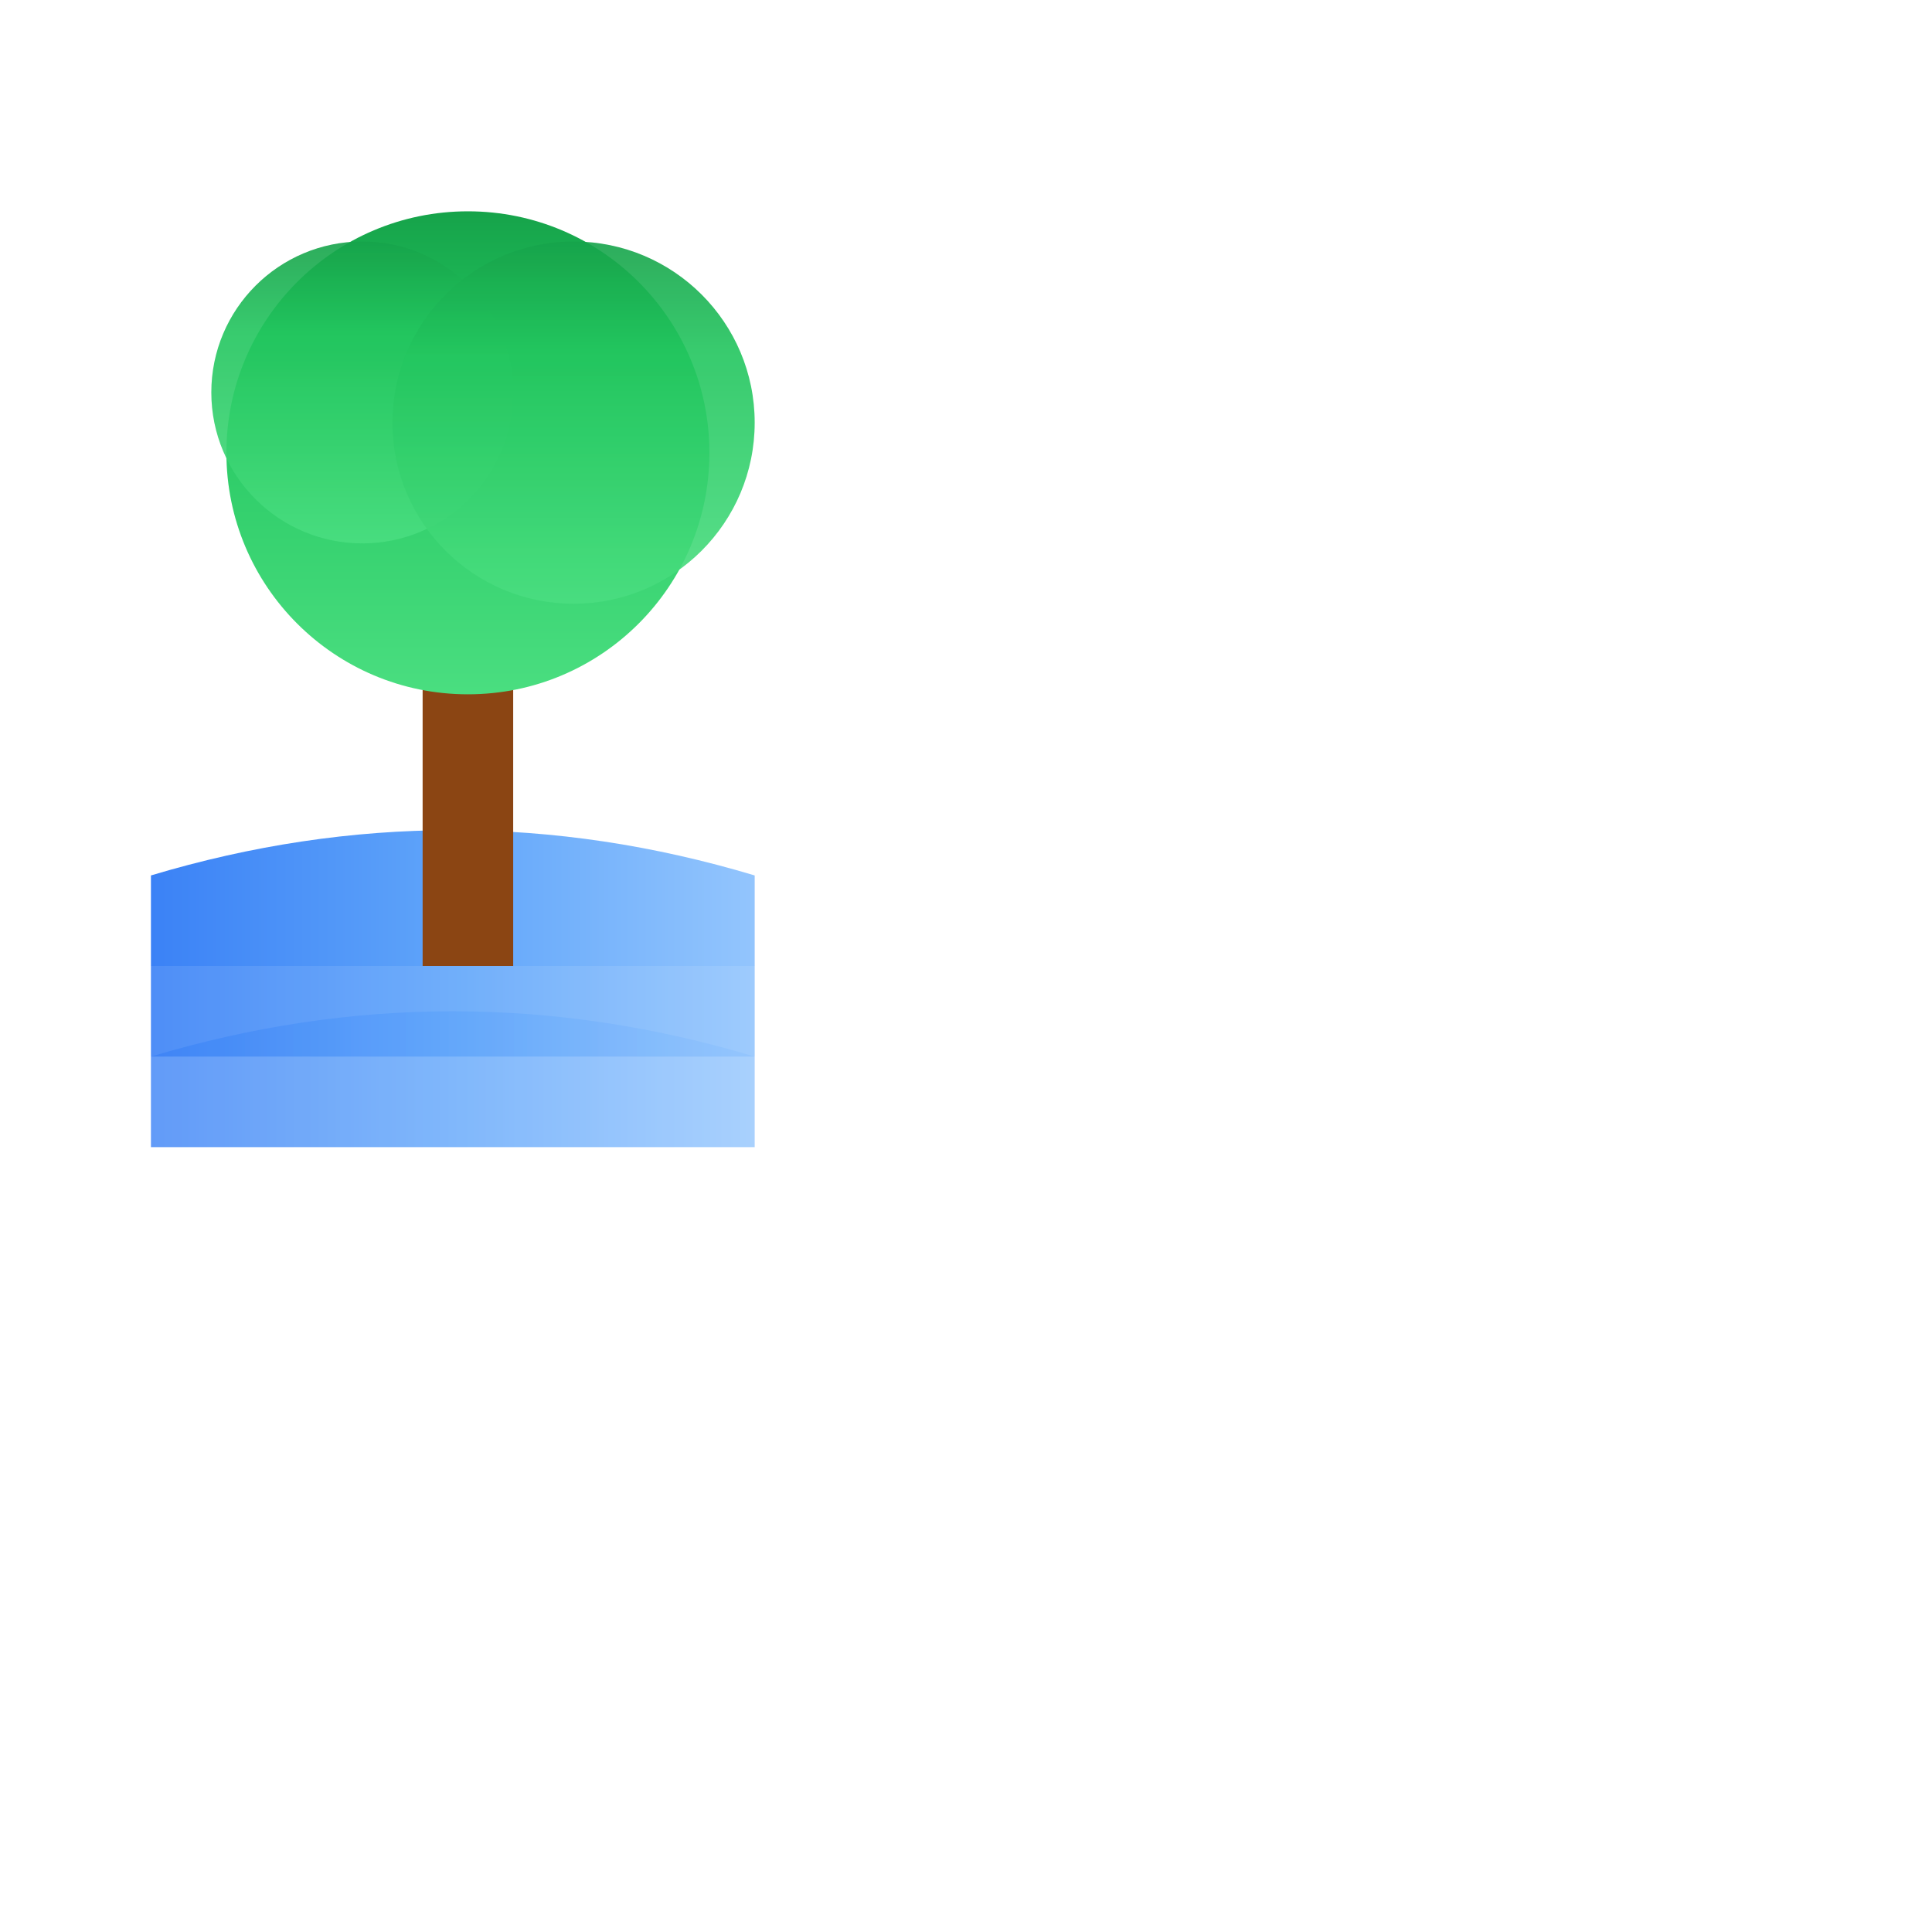
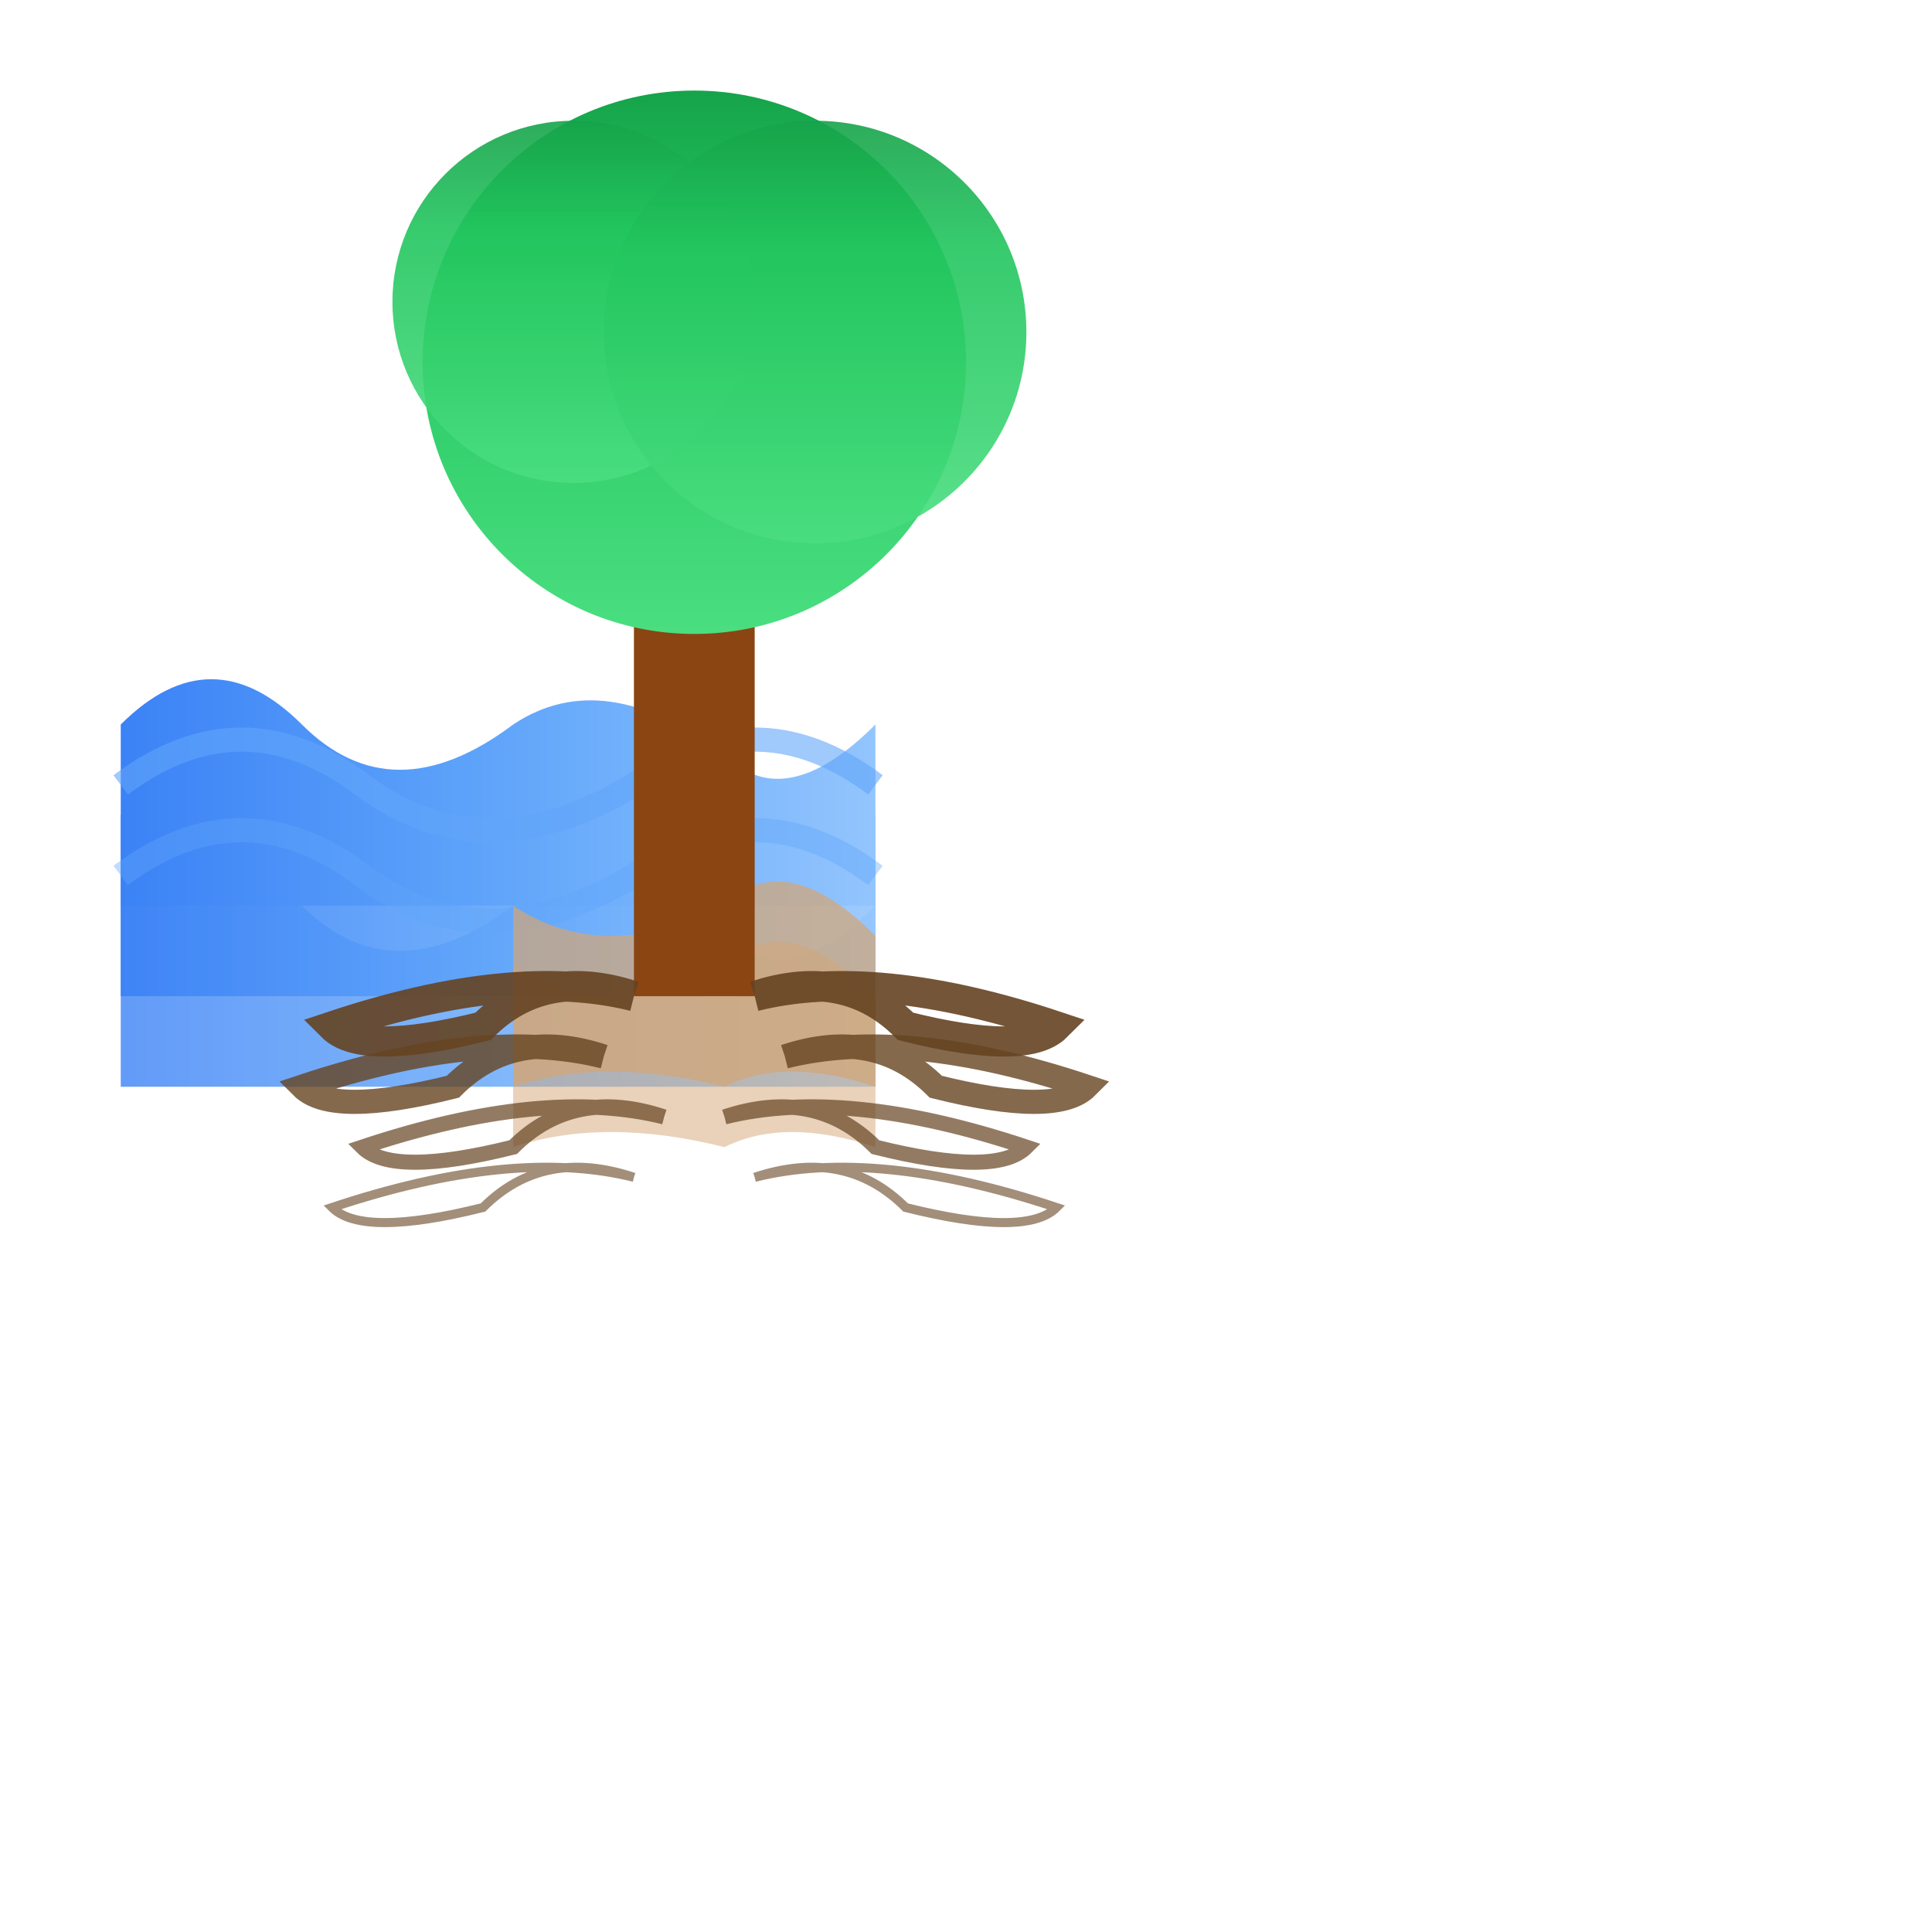
<svg xmlns="http://www.w3.org/2000/svg" viewBox="0 0 64 64">
  <defs>
    <linearGradient id="iconWaterGradient" x1="0%" y1="0%" x2="100%" y2="0%">
      <stop offset="0%" style="stop-color:#3B82F6;stop-opacity:1" />
      <stop offset="50%" style="stop-color:#60A5FA;stop-opacity:1" />
      <stop offset="100%" style="stop-color:#93C5FD;stop-opacity:1" />
    </linearGradient>
    <linearGradient id="iconTreeGradient" x1="0%" y1="0%" x2="0%" y2="100%">
      <stop offset="0%" style="stop-color:#16A34A;stop-opacity:1" />
      <stop offset="30%" style="stop-color:#22C55E;stop-opacity:1" />
      <stop offset="100%" style="stop-color:#4ADE80;stop-opacity:1" />
    </linearGradient>
  </defs>
-   <path d="M5,35 L5,38 L25,38 L25,35 Q15,32 5,35 Z" fill="url(#iconWaterGradient)" opacity="0.8" />
-   <path d="M5,32 L5,35 L25,35 L25,32 Q15,29 5,32 Z" fill="url(#iconWaterGradient)" opacity="0.9" />
-   <path d="M5,29 L5,32 L25,32 L25,29 Q15,26 5,29 Z" fill="url(#iconWaterGradient)" opacity="1" />
-   <rect x="14" y="22" width="3" height="10" fill="#8B4513" />
-   <circle cx="15.5" cy="15" r="8" fill="url(#iconTreeGradient)" />
-   <circle cx="12" cy="13" r="5" fill="url(#iconTreeGradient)" opacity="0.9" />
-   <circle cx="19" cy="14" r="6" fill="url(#iconTreeGradient)" opacity="0.9" />
+   <path d="M4,30 Q7,27 10,30 Q13,33 17,30 Q20,28 24,31 Q26,33 29,30 L29,36 L4,36 Z" fill="url(#iconWaterGradient)" opacity="0.8" />
+   <path d="M4,27 Q7,24 10,27 Q13,30 17,27 Q20,25 24,28 Q26,30 29,27 L29,33 L4,33 Z" fill="url(#iconWaterGradient)" opacity="0.9" />
+   <path d="M4,24 Q7,21 10,24 Q13,27 17,24 Q20,22 24,25 Q26,27 29,24 L29,30 L4,30 Z" fill="url(#iconWaterGradient)" opacity="1" />
+   <path d="M4,26 Q8,23 12,26 Q16,29 21,26 Q25,23 29,26" stroke="#60A5FA" stroke-width="0.8" fill="none" opacity="0.6" />
+   <path d="M4,29 Q8,26 12,29 Q16,32 21,29 Q25,26 29,29" stroke="#60A5FA" stroke-width="0.8" fill="none" opacity="0.4" />
+   <path d="M17,30 Q20,32 24,30 Q26,28 29,31 L29,36 Q26,35 24,36 Q20,35 17,36 Z" fill="#D4A574" opacity="0.7" />
+   <path d="M17,32 Q20,34 24,32 Q26,30 29,33 L29,38 Q26,37 24,38 Q20,37 17,38 Z" fill="#D4A574" opacity="0.5" />
+   <rect x="21" y="18" width="4" height="15" fill="#8B4513" />
+   <path d="M21,33 Q17,32 11,34 Q12,35 16,34 Q18,32 21,33" fill="none" stroke="#654321" stroke-width="1" opacity="0.9" />
+   <path d="M25,33 Q29,32 35,34 Q34,35 30,34 Q28,32 25,33" fill="none" stroke="#654321" stroke-width="1" opacity="0.9" />
+   <path d="M20,35 Q16,34 10,36 Q11,37 15,36 Q17,34 20,35" fill="none" stroke="#654321" stroke-width="0.8" opacity="0.8" />
+   <path d="M26,35 Q30,34 36,36 Q35,37 31,36 Q29,34 26,35" fill="none" stroke="#654321" stroke-width="0.8" opacity="0.8" />
+   <path d="M22,37 Q18,36 12,38 Q13,39 17,38 Q19,36 22,37" fill="none" stroke="#654321" stroke-width="0.5" opacity="0.7" />
+   <path d="M24,37 Q28,36 34,38 Q33,39 29,38 Q27,36 24,37" fill="none" stroke="#654321" stroke-width="0.5" opacity="0.7" />
+   <path d="M21,39 Q17,38 11,40 Q12,41 16,40 Q18,38 21,39" fill="none" stroke="#654321" stroke-width="0.3" opacity="0.6" />
+   <path d="M25,39 Q29,38 35,40 Q34,41 30,40 Q28,38 25,39" fill="none" stroke="#654321" stroke-width="0.3" opacity="0.6" />
+   <circle cx="23" cy="12" r="9" fill="url(#iconTreeGradient)" />
+   <circle cx="19" cy="10" r="6" fill="url(#iconTreeGradient)" opacity="0.9" />
+   <circle cx="27" cy="11" r="7" fill="url(#iconTreeGradient)" opacity="0.9" />
</svg>
